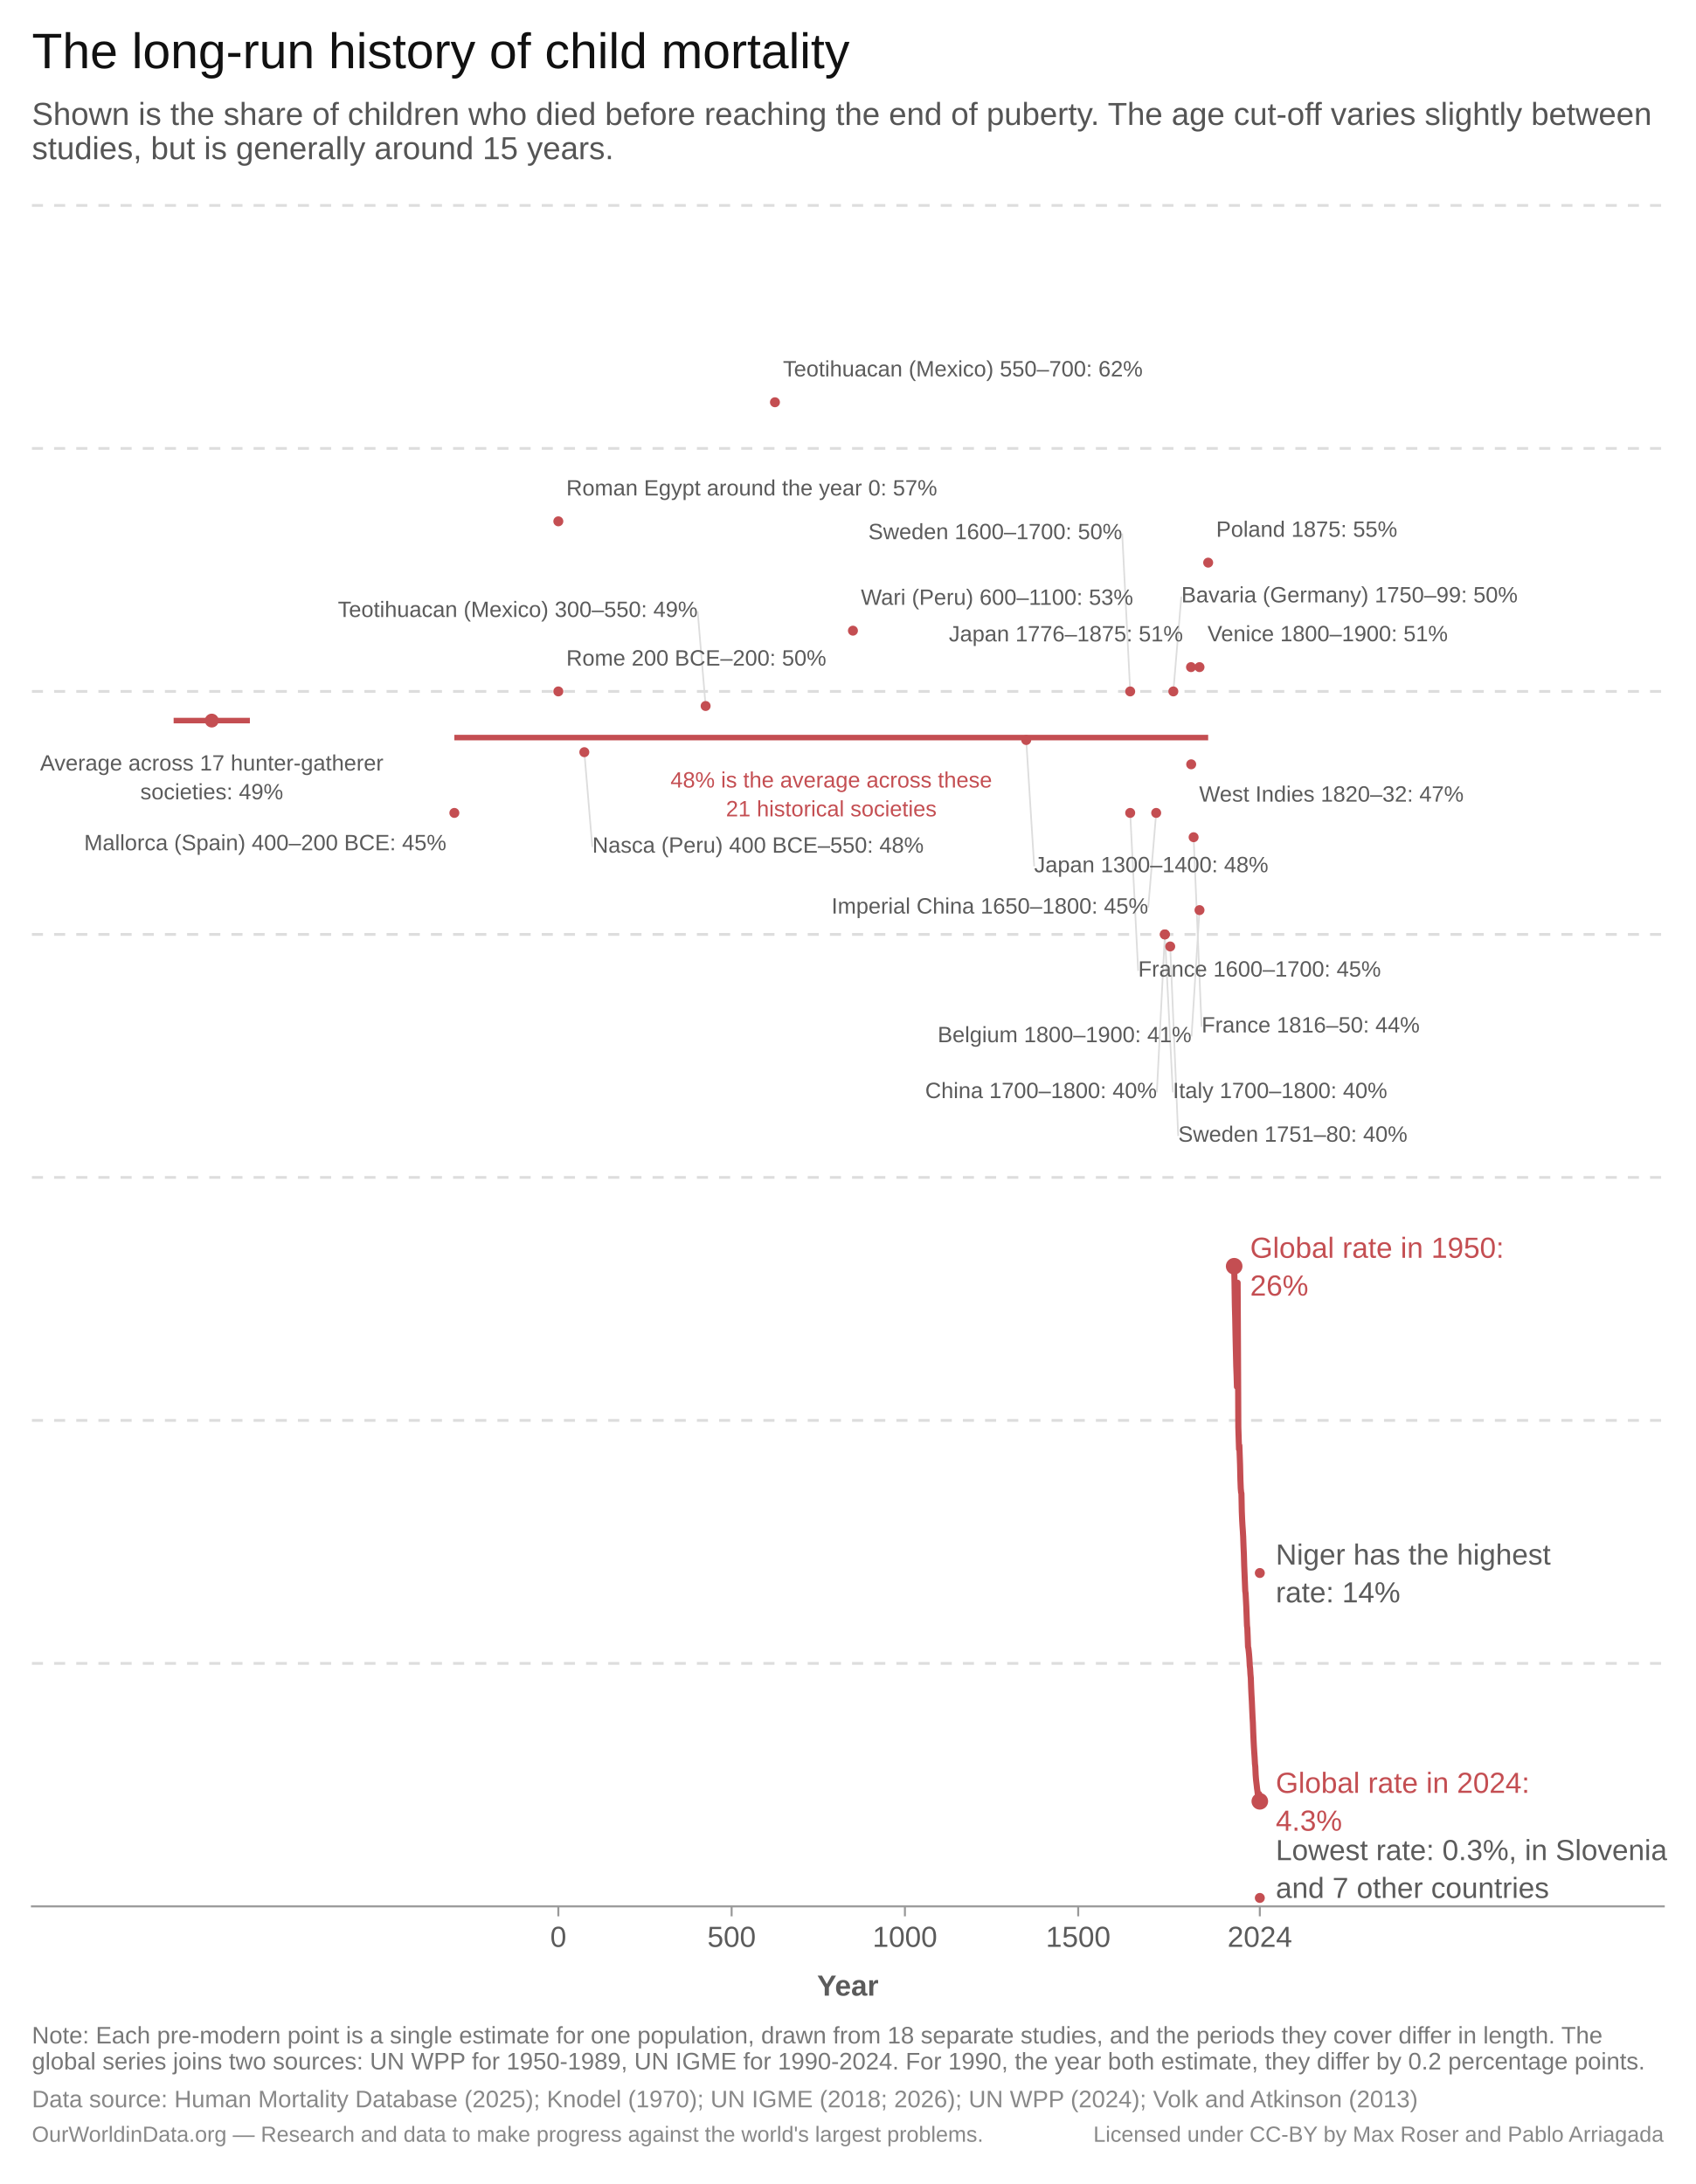
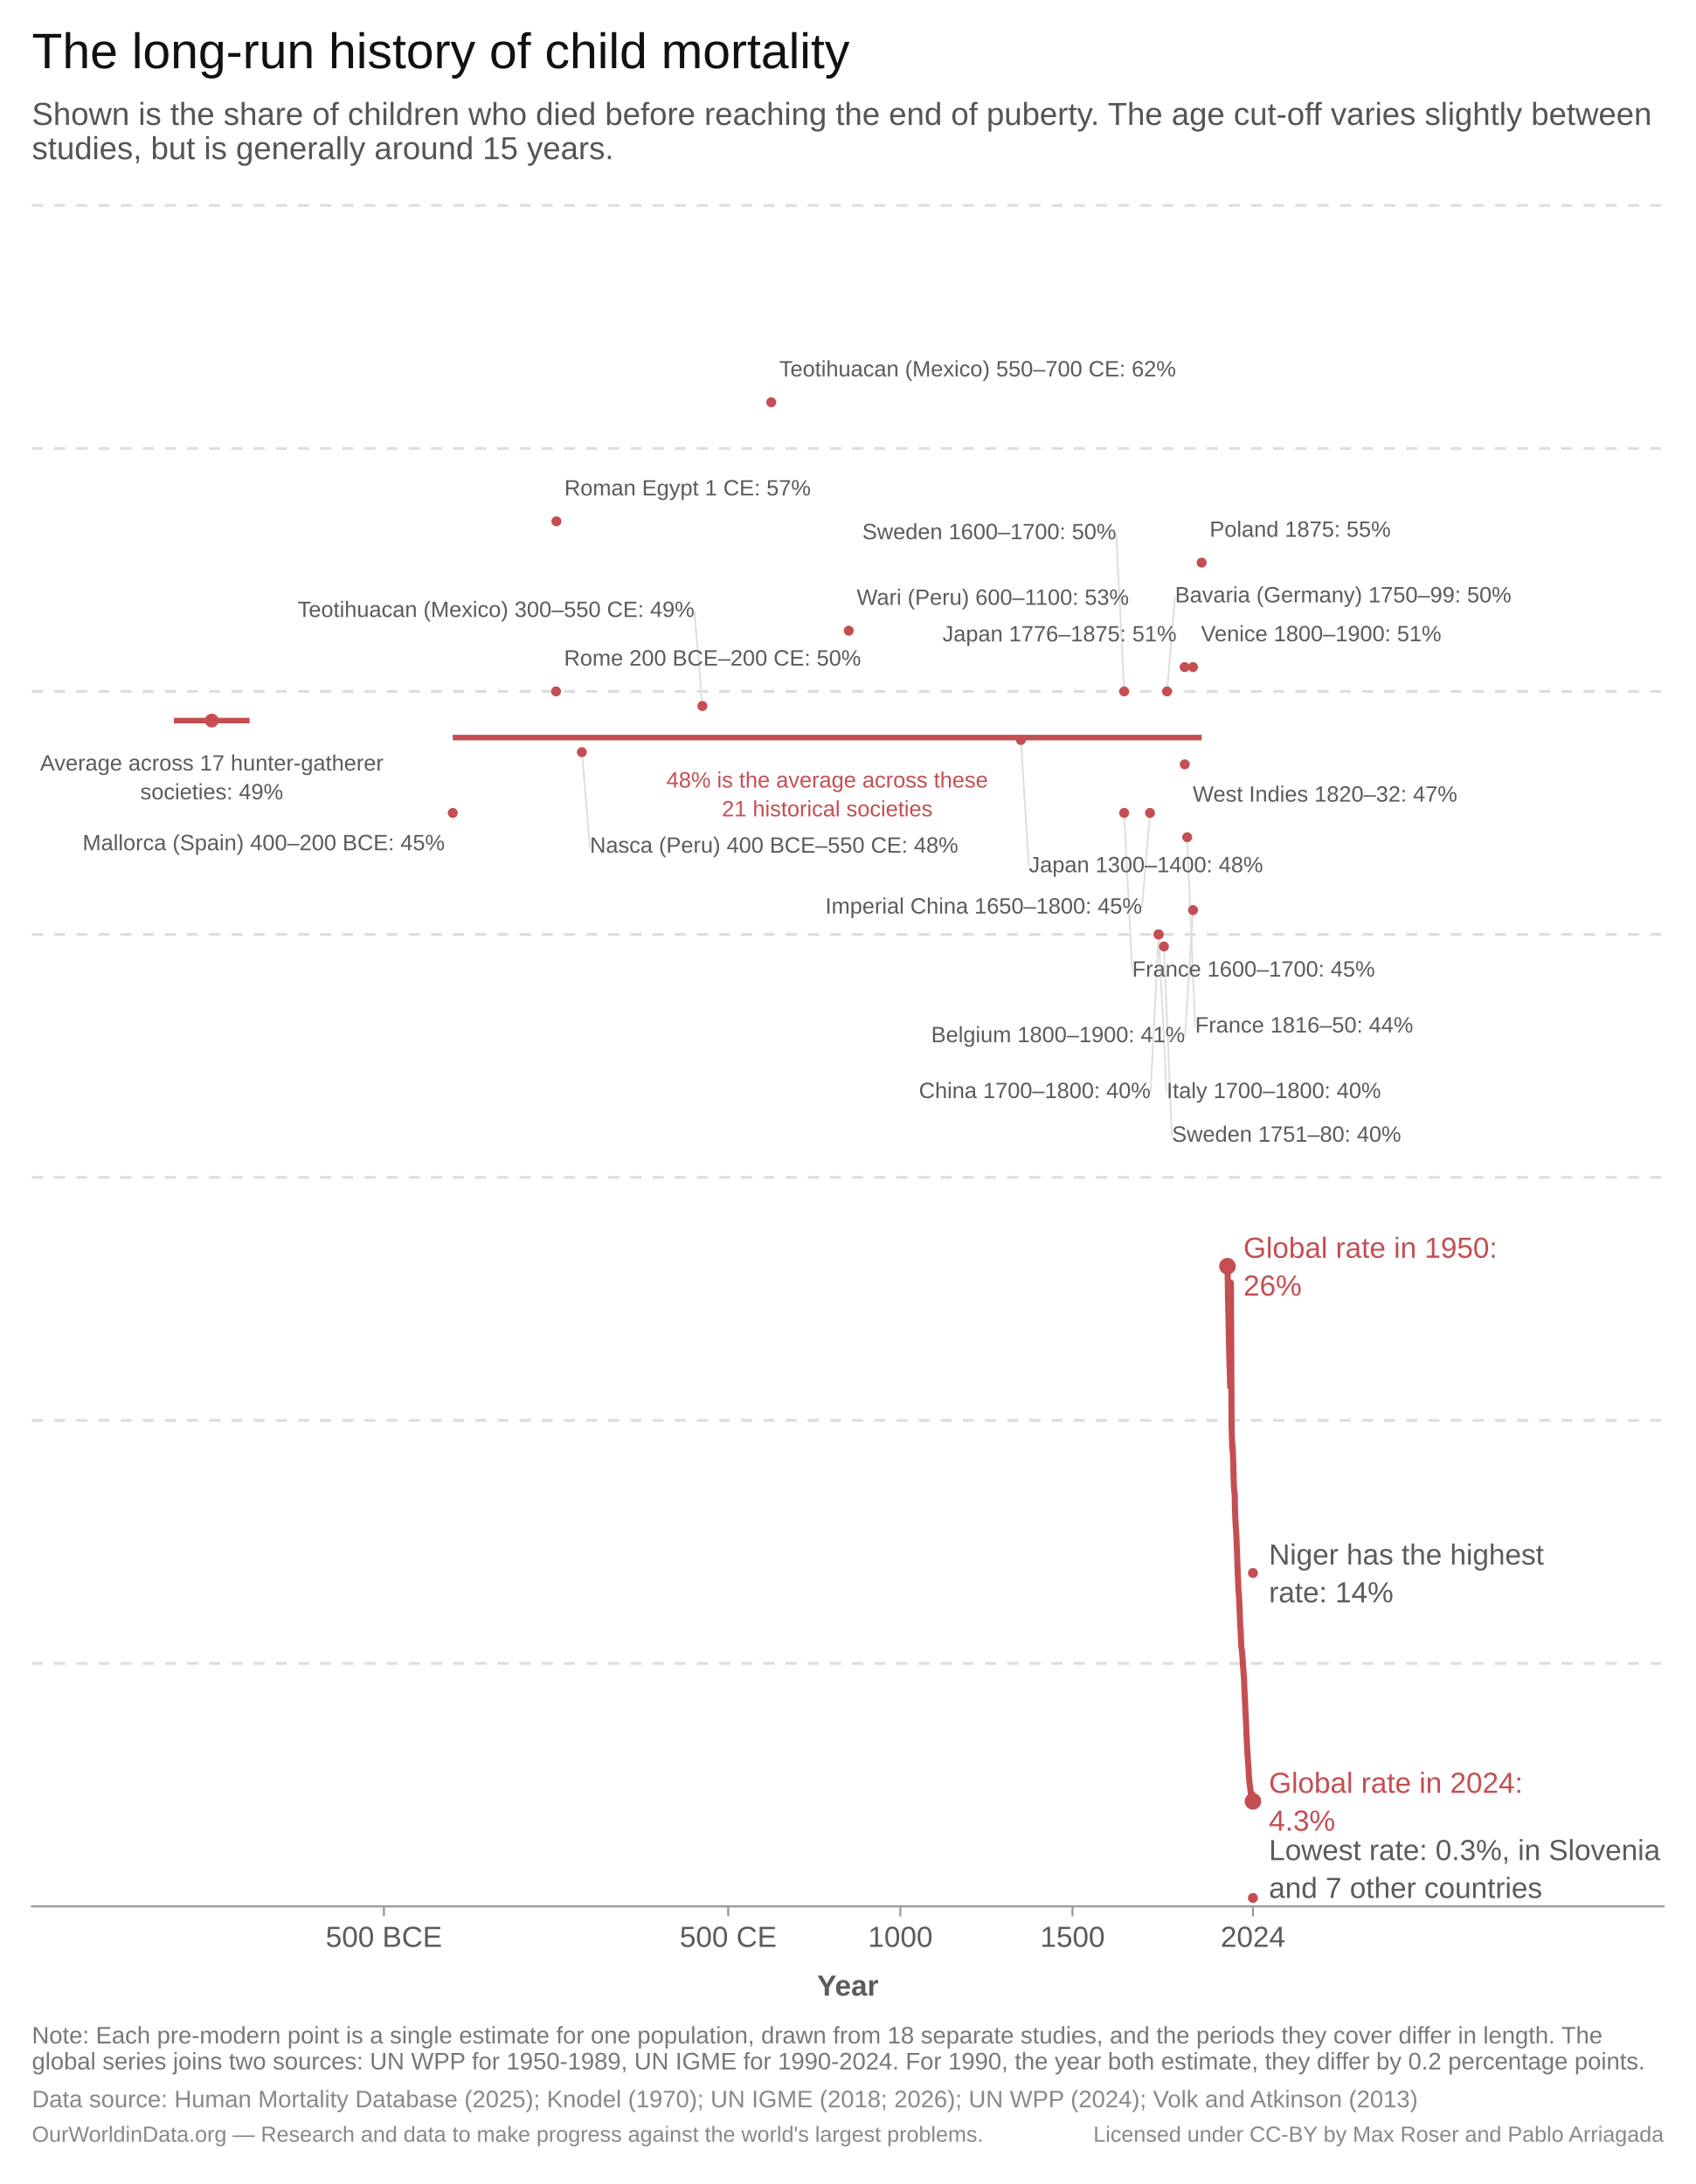
<svg xmlns="http://www.w3.org/2000/svg" xmlns:xlink="http://www.w3.org/1999/xlink" width="612pt" height="788.4pt" viewBox="0 0 612 788.4" version="1.1">
  <defs>
    <style type="text/css">*{stroke-linejoin: round; stroke-linecap: butt}</style>
  </defs>
  <g id="figure_1">
    <g id="patch_1">
      <path d="M 0 788.4  L 612 788.4  L 612 0  L 0 0  L 0 788.4  z " style="fill: none" />
    </g>
    <g id="axes_1">
      <g id="patch_2">
        <path d="M 11.52 688.183  L 600.48 688.183  L 600.48 74.16  L 11.52 74.16  L 11.52 688.183  z " style="fill: none" />
      </g>
      <g id="matplotlib.axis_1">
        <g id="xtick_1">
          <g id="line2d_1">
            <defs>
              <path id="m80adb0d162" d="M 0 0  L 0 3.6  " style="stroke: #999999; stroke-width: 0.72" />
            </defs>
            <g>
-               <use xlink:href="#m80adb0d162" x="201.512" y="688.183" style="fill: #999999; stroke: #999999; stroke-width: 0.72" />
+               <use xlink:href="#m80adb0d162" x="138.559" y="688.183" style="fill: #999999; stroke: #999999; stroke-width: 0.72" />
            </g>
          </g>
          <g id="text_1">
-             <text style="font-size: 10.5px; font-family: 'Arial', 'DejaVu Sans', 'Liberation Sans', 'Bitstream Vera Sans', sans-serif; text-anchor: middle; fill: #5b5b5b" x="201.512" y="702.799" transform="rotate(-0 201.5121 702.7989)">0</text>
+             <text style="font-size: 10.5px; font-family: 'Arial', 'DejaVu Sans', 'Liberation Sans', 'Bitstream Vera Sans', sans-serif; text-anchor: middle; fill: #5b5b5b" x="138.559" y="702.799" transform="rotate(-0 138.5589 702.7989)">500 BCE</text>
          </g>
        </g>
        <g id="xtick_2">
          <g id="line2d_2">
            <g>
-               <use xlink:href="#m80adb0d162" x="264.055" y="688.183" style="fill: #999999; stroke: #999999; stroke-width: 0.72" />
+               <use xlink:href="#m80adb0d162" x="262.825" y="688.183" style="fill: #999999; stroke: #999999; stroke-width: 0.72" />
            </g>
          </g>
          <g id="text_2">
-             <text style="font-size: 10.5px; font-family: 'Arial', 'DejaVu Sans', 'Liberation Sans', 'Bitstream Vera Sans', sans-serif; text-anchor: middle; fill: #5b5b5b" x="264.055" y="702.799" transform="rotate(-0 264.0553 702.7989)">500</text>
+             <text style="font-size: 10.5px; font-family: 'Arial', 'DejaVu Sans', 'Liberation Sans', 'Bitstream Vera Sans', sans-serif; text-anchor: middle; fill: #5b5b5b" x="262.825" y="702.799" transform="rotate(-0 262.8254 702.7989)">500 CE</text>
          </g>
        </g>
        <g id="xtick_3">
          <g id="line2d_3">
            <g>
-               <use xlink:href="#m80adb0d162" x="326.599" y="688.183" style="fill: #999999; stroke: #999999; stroke-width: 0.72" />
+               <use xlink:href="#m80adb0d162" x="324.959" y="688.183" style="fill: #999999; stroke: #999999; stroke-width: 0.72" />
            </g>
          </g>
          <g id="text_3">
-             <text style="font-size: 10.5px; font-family: 'Arial', 'DejaVu Sans', 'Liberation Sans', 'Bitstream Vera Sans', sans-serif; text-anchor: middle; fill: #5b5b5b" x="326.599" y="702.799" transform="rotate(-0 326.5986 702.7989)">1000</text>
+             <text style="font-size: 10.5px; font-family: 'Arial', 'DejaVu Sans', 'Liberation Sans', 'Bitstream Vera Sans', sans-serif; text-anchor: middle; fill: #5b5b5b" x="324.959" y="702.799" transform="rotate(-0 324.9586 702.7989)">1000</text>
          </g>
        </g>
        <g id="xtick_4">
          <g id="line2d_4">
            <g>
-               <use xlink:href="#m80adb0d162" x="389.142" y="688.183" style="fill: #999999; stroke: #999999; stroke-width: 0.72" />
+               <use xlink:href="#m80adb0d162" x="387.092" y="688.183" style="fill: #999999; stroke: #999999; stroke-width: 0.72" />
            </g>
          </g>
          <g id="text_4">
-             <text style="font-size: 10.5px; font-family: 'Arial', 'DejaVu Sans', 'Liberation Sans', 'Bitstream Vera Sans', sans-serif; text-anchor: middle; fill: #5b5b5b" x="389.142" y="702.799" transform="rotate(-0 389.1418 702.7989)">1500</text>
+             <text style="font-size: 10.5px; font-family: 'Arial', 'DejaVu Sans', 'Liberation Sans', 'Bitstream Vera Sans', sans-serif; text-anchor: middle; fill: #5b5b5b" x="387.092" y="702.799" transform="rotate(-0 387.0919 702.7989)">1500</text>
          </g>
        </g>
        <g id="xtick_5">
          <g id="line2d_5">
            <g>
-               <use xlink:href="#m80adb0d162" x="454.687" y="688.183" style="fill: #999999; stroke: #999999; stroke-width: 0.72" />
+               <use xlink:href="#m80adb0d162" x="452.207" y="688.183" style="fill: #999999; stroke: #999999; stroke-width: 0.72" />
            </g>
          </g>
          <g id="text_5">
-             <text style="font-size: 10.5px; font-family: 'Arial', 'DejaVu Sans', 'Liberation Sans', 'Bitstream Vera Sans', sans-serif; text-anchor: middle; fill: #5b5b5b" x="454.687" y="702.799" transform="rotate(-0 454.6871 702.7989)">2024</text>
+             <text style="font-size: 10.5px; font-family: 'Arial', 'DejaVu Sans', 'Liberation Sans', 'Bitstream Vera Sans', sans-serif; text-anchor: middle; fill: #5b5b5b" x="452.207" y="702.799" transform="rotate(-0 452.2075 702.7989)">2024</text>
          </g>
        </g>
        <g id="text_6">
          <text style="font-weight: 700; font-size: 10.5px; font-family: 'Arial', 'DejaVu Sans', 'Liberation Sans', 'Bitstream Vera Sans', sans-serif; text-anchor: middle; fill: #5b5b5b" x="306" y="720.401" transform="rotate(-0 306 720.4015)">Year</text>
        </g>
      </g>
      <g id="matplotlib.axis_2">
        <g id="ytick_1">
          <g id="line2d_6" />
        </g>
        <g id="ytick_2">
          <g id="line2d_7">
            <path d="M 11.52 600.466  L 600.48 600.466  " style="fill: none; stroke-dasharray: 4,4; stroke-dashoffset: 0; stroke: #dddddd" />
          </g>
          <g id="line2d_8" />
        </g>
        <g id="ytick_3">
          <g id="line2d_9">
            <path d="M 11.52 512.748  L 600.48 512.748  " style="fill: none; stroke-dasharray: 4,4; stroke-dashoffset: 0; stroke: #dddddd" />
          </g>
          <g id="line2d_10" />
        </g>
        <g id="ytick_4">
          <g id="line2d_11">
            <path d="M 11.52 425.03  L 600.48 425.03  " style="fill: none; stroke-dasharray: 4,4; stroke-dashoffset: 0; stroke: #dddddd" />
          </g>
          <g id="line2d_12" />
        </g>
        <g id="ytick_5">
          <g id="line2d_13">
            <path d="M 11.52 337.313  L 600.48 337.313  " style="fill: none; stroke-dasharray: 4,4; stroke-dashoffset: 0; stroke: #dddddd" />
          </g>
          <g id="line2d_14" />
        </g>
        <g id="ytick_6">
          <g id="line2d_15">
            <path d="M 11.52 249.595  L 600.48 249.595  " style="fill: none; stroke-dasharray: 4,4; stroke-dashoffset: 0; stroke: #dddddd" />
          </g>
          <g id="line2d_16" />
        </g>
        <g id="ytick_7">
          <g id="line2d_17">
            <path d="M 11.52 161.878  L 600.48 161.878  " style="fill: none; stroke-dasharray: 4,4; stroke-dashoffset: 0; stroke: #dddddd" />
          </g>
          <g id="line2d_18" />
        </g>
        <g id="ytick_8">
          <g id="line2d_19">
            <path d="M 11.52 74.16  L 600.48 74.16  " style="fill: none; stroke-dasharray: 4,4; stroke-dashoffset: 0; stroke: #dddddd" />
          </g>
          <g id="line2d_20" />
        </g>
      </g>
      <g id="patch_3">
        <path d="M 11.52 688.183  L 600.48 688.183  " style="fill: none; stroke: #999999; stroke-width: 0.72; stroke-linejoin: miter; stroke-linecap: square" />
      </g>
      <g id="historical__leader-bavaria-germany-1750-99-50">
-         <path d="M 423.478 249.595  L 426.358 215.385  " style="fill: none; stroke: #dddddd; stroke-width: 0.6" />
+         <path d="M 421.203 249.595  L 424.083 215.385  " style="fill: none; stroke: #dddddd; stroke-width: 0.6" />
      </g>
      <g id="historical__leader-sweden-1600-1700-50">
-         <path d="M 407.905 249.595  L 405.025 192.579  " style="fill: none; stroke: #dddddd; stroke-width: 0.6" />
-       </g>
-       <g id="historical__leader-teotihuacan-mexico-300-550-49">
-         <path d="M 254.674 254.858  L 251.794 220.648  " style="fill: none; stroke: #dddddd; stroke-width: 0.6" />
+         <path d="M 405.732 249.595  L 402.852 192.579  " style="fill: none; stroke: #dddddd; stroke-width: 0.6" />
+       </g>
+       <g id="historical__leader-teotihuacan-mexico-300-550-ce-49">
+         <path d="M 253.505 254.858  L 250.625 220.648  " style="fill: none; stroke: #dddddd; stroke-width: 0.6" />
      </g>
      <g id="historical__leader-japan-1300-1400-48">
-         <path d="M 370.379 267.139  L 373.259 312.752  " style="fill: none; stroke: #dddddd; stroke-width: 0.6" />
-       </g>
-       <g id="historical__leader-nasca-peru-400-bce-550-48">
-         <path d="M 210.894 271.525  L 213.774 305.734  " style="fill: none; stroke: #dddddd; stroke-width: 0.6" />
+         <path d="M 368.452 267.139  L 371.332 312.752  " style="fill: none; stroke: #dddddd; stroke-width: 0.6" />
+       </g>
+       <g id="historical__leader-nasca-peru-400-bce-550-ce-48">
+         <path d="M 210.012 271.525  L 212.892 305.734  " style="fill: none; stroke: #dddddd; stroke-width: 0.6" />
      </g>
      <g id="historical__leader-imperial-china-1650-1800-45">
-         <path d="M 417.286 293.454  L 414.406 327.664  " style="fill: none; stroke: #dddddd; stroke-width: 0.6" />
+         <path d="M 415.052 293.454  L 412.172 327.664  " style="fill: none; stroke: #dddddd; stroke-width: 0.6" />
      </g>
      <g id="historical__leader-france-1600-1700-45">
-         <path d="M 407.905 293.454  L 410.785 350.47  " style="fill: none; stroke: #dddddd; stroke-width: 0.6" />
+         <path d="M 405.732 293.454  L 408.612 350.47  " style="fill: none; stroke: #dddddd; stroke-width: 0.6" />
      </g>
      <g id="historical__leader-france-1816-50-44">
-         <path d="M 430.796 302.226  L 433.676 370.645  " style="fill: none; stroke: #dddddd; stroke-width: 0.6" />
+         <path d="M 428.473 302.226  L 431.353 370.645  " style="fill: none; stroke: #dddddd; stroke-width: 0.6" />
      </g>
      <g id="historical__leader-belgium-1800-1900-41">
-         <path d="M 432.922 328.541  L 430.042 374.154  " style="fill: none; stroke: #dddddd; stroke-width: 0.6" />
+         <path d="M 430.585 328.541  L 427.705 374.154  " style="fill: none; stroke: #dddddd; stroke-width: 0.6" />
      </g>
      <g id="historical__leader-italy-1700-1800-40">
-         <path d="M 420.413 337.313  L 423.293 394.329  " style="fill: none; stroke: #dddddd; stroke-width: 0.6" />
+         <path d="M 418.158 337.313  L 421.038 394.329  " style="fill: none; stroke: #dddddd; stroke-width: 0.6" />
      </g>
      <g id="historical__leader-china-1700-1800-40">
-         <path d="M 420.413 337.313  L 417.533 394.329  " style="fill: none; stroke: #dddddd; stroke-width: 0.6" />
+         <path d="M 418.158 337.313  L 415.278 394.329  " style="fill: none; stroke: #dddddd; stroke-width: 0.6" />
      </g>
      <g id="historical__leader-sweden-1751-80-40">
-         <path d="M 422.352 341.659  L 425.232 410.079  " style="fill: none; stroke: #dddddd; stroke-width: 0.6" />
+         <path d="M 420.085 341.659  L 422.965 410.079  " style="fill: none; stroke: #dddddd; stroke-width: 0.6" />
      </g>
      <g id="historical__mean_rule">
-         <path d="M 163.986 266.26  L 436.049 266.26  " style="fill: none; stroke: #c44e52; stroke-width: 2" />
+         <path d="M 163.412 266.26  L 433.692 266.26  " style="fill: none; stroke: #c44e52; stroke-width: 2" />
      </g>
      <g id="hunter_gatherer__mean_rule">
-         <path d="M 62.666 260.121  L 90.185 260.121  " style="fill: none; stroke: #c44e52; stroke-width: 2" />
+         <path d="M 62.756 260.121  L 90.095 260.121  " style="fill: none; stroke: #c44e52; stroke-width: 2" />
      </g>
      <g id="global__series">
-         <path d="M 445.431 457.096  L 445.556 462.929  L 445.681 471.096  L 445.806 475.776  L 445.931 482.266  L 446.056 487.718  L 446.181 493.115  L 446.306 496.364  L 446.431 500.643  L 446.556 480.586  L 446.682 463.043  L 446.807 487.662  L 446.932 515.132  L 447.057 519.154  L 447.182 523.157  L 447.307 521.816  L 447.432 525.313  L 447.557 528.802  L 447.682 534.123  L 447.807 537.308  L 447.932 538.697  L 448.058 539.14  L 448.183 545.536  L 448.308 548.578  L 448.433 550.801  L 448.558 552.57  L 448.683 554.748  L 448.808 558.246  L 448.933 561.026  L 449.058 565.257  L 449.183 568.265  L 449.308 571.278  L 449.433 574.344  L 449.559 575.199  L 449.684 577.571  L 449.809 580.067  L 449.934 583.38  L 450.059 586.824  L 450.184 587.798  L 450.309 590.94  L 450.434 594.49  L 450.559 594.969  L 450.684 595.979  L 450.809 597.283  L 450.935 598.922  L 451.06 601.285  L 451.185 602.328  L 451.31 604.424  L 451.435 605.77  L 451.56 609.271  L 451.685 611.952  L 451.81 614.143  L 451.935 617.04  L 452.06 619.807  L 452.185 621.925  L 452.31 625.411  L 452.436 628.176  L 452.561 630.666  L 452.686 632.618  L 452.811 634.423  L 452.936 636.721  L 453.061 637.801  L 453.186 640.648  L 453.311 642.294  L 453.436 643.395  L 453.561 644.426  L 453.686 645.577  L 453.812 646.395  L 453.937 647.501  L 454.062 647.955  L 454.187 648.471  L 454.312 648.009  L 454.437 647.576  L 454.562 649.253  L 454.687 650.258  " style="fill: none; stroke: #c44e52; stroke-width: 2.2; stroke-linecap: round" />
+         <path d="M 443.012 457.096  L 443.136 462.929  L 443.26 471.096  L 443.385 475.776  L 443.509 482.266  L 443.633 487.718  L 443.757 493.115  L 443.882 496.364  L 444.006 500.643  L 444.13 480.586  L 444.254 463.043  L 444.379 487.662  L 444.503 515.132  L 444.627 519.154  L 444.752 523.157  L 444.876 521.816  L 445 525.313  L 445.124 528.802  L 445.249 534.123  L 445.373 537.308  L 445.497 538.697  L 445.621 539.14  L 445.746 545.536  L 445.87 548.578  L 445.994 550.801  L 446.118 552.57  L 446.243 554.748  L 446.367 558.246  L 446.491 561.026  L 446.616 565.257  L 446.74 568.265  L 446.864 571.278  L 446.988 574.344  L 447.113 575.199  L 447.237 577.571  L 447.361 580.067  L 447.485 583.38  L 447.61 586.824  L 447.734 587.798  L 447.858 590.94  L 447.982 594.49  L 448.107 594.969  L 448.231 595.979  L 448.355 597.283  L 448.48 598.922  L 448.604 601.285  L 448.728 602.328  L 448.852 604.424  L 448.977 605.77  L 449.101 609.271  L 449.225 611.952  L 449.349 614.143  L 449.474 617.04  L 449.598 619.807  L 449.722 621.925  L 449.846 625.411  L 449.971 628.176  L 450.095 630.666  L 450.219 632.618  L 450.344 634.423  L 450.468 636.721  L 450.592 637.801  L 450.716 640.648  L 450.841 642.294  L 450.965 643.395  L 451.089 644.426  L 451.213 645.577  L 451.338 646.395  L 451.462 647.501  L 451.586 647.955  L 451.71 648.471  L 451.835 648.009  L 451.959 647.576  L 452.083 649.253  L 452.207 650.258  " style="fill: none; stroke: #c44e52; stroke-width: 2.2; stroke-linecap: round" />
      </g>
      <g id="hunter_gatherer__mean_marker">
        <path d="M 76.426 260.121  " style="fill: none; stroke: #c44e52; stroke-width: 1.5; stroke-linecap: round" />
        <defs>
          <path id="m620425c7dd" d="M 0 2  C 0.53 2 1.039 1.789 1.414 1.414  C 1.789 1.039 2 0.53 2 0  C 2 -0.53 1.789 -1.039 1.414 -1.414  C 1.039 -1.789 0.53 -2 0 -2  C -0.53 -2 -1.039 -1.789 -1.414 -1.414  C -1.789 -1.039 -2 -0.53 -2 0  C -2 0.53 -1.789 1.039 -1.414 1.414  C -1.039 1.789 -0.53 2 0 2  z " style="stroke: #c44e52" />
        </defs>
        <g>
          <use xlink:href="#m620425c7dd" x="76.426" y="260.121" style="fill: #c44e52; stroke: #c44e52" />
        </g>
      </g>
      <g id="global__marker-start">
-         <path d="M 445.431 457.096  " style="fill: none; stroke: #c44e52; stroke-width: 1.5; stroke-linecap: round" />
+         <path d="M 443.012 457.096  " style="fill: none; stroke: #c44e52; stroke-width: 1.5; stroke-linecap: round" />
        <defs>
          <path id="mf998daae6d" d="M 0 2.5  C 0.663 2.5 1.299 2.237 1.768 1.768  C 2.237 1.299 2.5 0.663 2.5 0  C 2.5 -0.663 2.237 -1.299 1.768 -1.768  C 1.299 -2.237 0.663 -2.5 0 -2.5  C -0.663 -2.5 -1.299 -2.237 -1.768 -1.768  C -2.237 -1.299 -2.5 -0.663 -2.5 0  C -2.5 0.663 -2.237 1.299 -1.768 1.768  C -1.299 2.237 -0.663 2.5 0 2.5  z " style="stroke: #c44e52" />
        </defs>
        <g>
-           <use xlink:href="#mf998daae6d" x="445.431" y="457.096" style="fill: #c44e52; stroke: #c44e52" />
+           <use xlink:href="#mf998daae6d" x="443.012" y="457.096" style="fill: #c44e52; stroke: #c44e52" />
        </g>
      </g>
      <g id="global__marker-end">
-         <path d="M 454.687 650.258  " style="fill: none; stroke: #c44e52; stroke-width: 1.5; stroke-linecap: round" />
-         <g>
-           <use xlink:href="#mf998daae6d" x="454.687" y="650.258" style="fill: #c44e52; stroke: #c44e52" />
+         <path d="M 452.207 650.258  " style="fill: none; stroke: #c44e52; stroke-width: 1.5; stroke-linecap: round" />
+         <g>
+           <use xlink:href="#mf998daae6d" x="452.207" y="650.258" style="fill: #c44e52; stroke: #c44e52" />
        </g>
      </g>
      <g id="country__highest-marker">
-         <path d="M 454.687 567.839  " style="fill: none; stroke: #c44e52; stroke-width: 1.5; stroke-linecap: round" />
+         <path d="M 452.207 567.839  " style="fill: none; stroke: #c44e52; stroke-width: 1.5; stroke-linecap: round" />
        <defs>
          <path id="mde12fa07f4" d="M 0 1.3  C 0.345 1.3 0.675 1.163 0.919 0.919  C 1.163 0.675 1.3 0.345 1.3 0  C 1.3 -0.345 1.163 -0.675 0.919 -0.919  C 0.675 -1.163 0.345 -1.3 0 -1.3  C -0.345 -1.3 -0.675 -1.163 -0.919 -0.919  C -1.163 -0.675 -1.3 -0.345 -1.3 0  C -1.3 0.345 -1.163 0.675 -0.919 0.919  C -0.675 1.163 -0.345 1.3 0 1.3  z " style="stroke: #c44e52" />
        </defs>
        <g>
-           <use xlink:href="#mde12fa07f4" x="454.687" y="567.839" style="fill: #c44e52; stroke: #c44e52" />
+           <use xlink:href="#mde12fa07f4" x="452.207" y="567.839" style="fill: #c44e52; stroke: #c44e52" />
        </g>
      </g>
      <g id="country__lowest-marker">
-         <path d="M 454.687 685.132  " style="fill: none; stroke: #c44e52; stroke-width: 1.5; stroke-linecap: round" />
-         <g>
-           <use xlink:href="#mde12fa07f4" x="454.687" y="685.132" style="fill: #c44e52; stroke: #c44e52" />
+         <path d="M 452.207 685.132  " style="fill: none; stroke: #c44e52; stroke-width: 1.5; stroke-linecap: round" />
+         <g>
+           <use xlink:href="#mde12fa07f4" x="452.207" y="685.132" style="fill: #c44e52; stroke: #c44e52" />
        </g>
      </g>
      <g id="historical__points">
        <g>
-           <use xlink:href="#mde12fa07f4" x="423.478" y="249.595" style="fill: #c44e52; stroke: #c44e52" />
-           <use xlink:href="#mde12fa07f4" x="432.922" y="328.541" style="fill: #c44e52; stroke: #c44e52" />
-           <use xlink:href="#mde12fa07f4" x="420.413" y="337.313" style="fill: #c44e52; stroke: #c44e52" />
-           <use xlink:href="#mde12fa07f4" x="407.905" y="293.454" style="fill: #c44e52; stroke: #c44e52" />
-           <use xlink:href="#mde12fa07f4" x="430.796" y="302.226" style="fill: #c44e52; stroke: #c44e52" />
-           <use xlink:href="#mde12fa07f4" x="417.286" y="293.454" style="fill: #c44e52; stroke: #c44e52" />
-           <use xlink:href="#mde12fa07f4" x="420.413" y="337.313" style="fill: #c44e52; stroke: #c44e52" />
-           <use xlink:href="#mde12fa07f4" x="370.379" y="267.139" style="fill: #c44e52; stroke: #c44e52" />
-           <use xlink:href="#mde12fa07f4" x="429.857" y="240.823" style="fill: #c44e52; stroke: #c44e52" />
-           <use xlink:href="#mde12fa07f4" x="163.986" y="293.454" style="fill: #c44e52; stroke: #c44e52" />
-           <use xlink:href="#mde12fa07f4" x="210.894" y="271.525" style="fill: #c44e52; stroke: #c44e52" />
-           <use xlink:href="#mde12fa07f4" x="436.049" y="203.105" style="fill: #c44e52; stroke: #c44e52" />
-           <use xlink:href="#mde12fa07f4" x="201.512" y="188.193" style="fill: #c44e52; stroke: #c44e52" />
-           <use xlink:href="#mde12fa07f4" x="201.512" y="249.595" style="fill: #c44e52; stroke: #c44e52" />
-           <use xlink:href="#mde12fa07f4" x="407.905" y="249.595" style="fill: #c44e52; stroke: #c44e52" />
-           <use xlink:href="#mde12fa07f4" x="422.352" y="341.659" style="fill: #c44e52; stroke: #c44e52" />
-           <use xlink:href="#mde12fa07f4" x="254.674" y="254.858" style="fill: #c44e52; stroke: #c44e52" />
-           <use xlink:href="#mde12fa07f4" x="279.691" y="145.211" style="fill: #c44e52; stroke: #c44e52" />
-           <use xlink:href="#mde12fa07f4" x="432.922" y="240.823" style="fill: #c44e52; stroke: #c44e52" />
-           <use xlink:href="#mde12fa07f4" x="307.836" y="227.666" style="fill: #c44e52; stroke: #c44e52" />
-           <use xlink:href="#mde12fa07f4" x="429.92" y="275.91" style="fill: #c44e52; stroke: #c44e52" />
+           <use xlink:href="#mde12fa07f4" x="421.203" y="249.595" style="fill: #c44e52; stroke: #c44e52" />
+           <use xlink:href="#mde12fa07f4" x="430.585" y="328.541" style="fill: #c44e52; stroke: #c44e52" />
+           <use xlink:href="#mde12fa07f4" x="418.158" y="337.313" style="fill: #c44e52; stroke: #c44e52" />
+           <use xlink:href="#mde12fa07f4" x="405.732" y="293.454" style="fill: #c44e52; stroke: #c44e52" />
+           <use xlink:href="#mde12fa07f4" x="428.473" y="302.226" style="fill: #c44e52; stroke: #c44e52" />
+           <use xlink:href="#mde12fa07f4" x="415.052" y="293.454" style="fill: #c44e52; stroke: #c44e52" />
+           <use xlink:href="#mde12fa07f4" x="418.158" y="337.313" style="fill: #c44e52; stroke: #c44e52" />
+           <use xlink:href="#mde12fa07f4" x="368.452" y="267.139" style="fill: #c44e52; stroke: #c44e52" />
+           <use xlink:href="#mde12fa07f4" x="427.541" y="240.823" style="fill: #c44e52; stroke: #c44e52" />
+           <use xlink:href="#mde12fa07f4" x="163.412" y="293.454" style="fill: #c44e52; stroke: #c44e52" />
+           <use xlink:href="#mde12fa07f4" x="210.012" y="271.525" style="fill: #c44e52; stroke: #c44e52" />
+           <use xlink:href="#mde12fa07f4" x="433.692" y="203.105" style="fill: #c44e52; stroke: #c44e52" />
+           <use xlink:href="#mde12fa07f4" x="200.816" y="188.193" style="fill: #c44e52; stroke: #c44e52" />
+           <use xlink:href="#mde12fa07f4" x="200.692" y="249.595" style="fill: #c44e52; stroke: #c44e52" />
+           <use xlink:href="#mde12fa07f4" x="405.732" y="249.595" style="fill: #c44e52; stroke: #c44e52" />
+           <use xlink:href="#mde12fa07f4" x="420.085" y="341.659" style="fill: #c44e52; stroke: #c44e52" />
+           <use xlink:href="#mde12fa07f4" x="253.505" y="254.858" style="fill: #c44e52; stroke: #c44e52" />
+           <use xlink:href="#mde12fa07f4" x="278.359" y="145.211" style="fill: #c44e52; stroke: #c44e52" />
+           <use xlink:href="#mde12fa07f4" x="430.585" y="240.823" style="fill: #c44e52; stroke: #c44e52" />
+           <use xlink:href="#mde12fa07f4" x="306.319" y="227.666" style="fill: #c44e52; stroke: #c44e52" />
+           <use xlink:href="#mde12fa07f4" x="427.603" y="275.91" style="fill: #c44e52; stroke: #c44e52" />
        </g>
      </g>
      <g id="global__label-start-1">
-         <text style="font-size: 10.5px; font-family: 'Arial', 'DejaVu Sans', 'Liberation Sans', 'Bitstream Vera Sans', sans-serif; text-anchor: start; fill: #c44e52" x="451.191" y="454.044" transform="rotate(-0 451.1907 454.0441)">Global rate in 1950:</text>
+         <text style="font-size: 10.5px; font-family: 'Arial', 'DejaVu Sans', 'Liberation Sans', 'Bitstream Vera Sans', sans-serif; text-anchor: start; fill: #c44e52" x="448.772" y="454.044" transform="rotate(-0 448.7718 454.0441)">Global rate in 1950:</text>
      </g>
      <g id="global__label-start-2">
-         <text style="font-size: 10.5px; font-family: 'Arial', 'DejaVu Sans', 'Liberation Sans', 'Bitstream Vera Sans', sans-serif; text-anchor: start; fill: #c44e52" x="451.191" y="467.694" transform="rotate(-0 451.1907 467.6941)">26%</text>
+         <text style="font-size: 10.5px; font-family: 'Arial', 'DejaVu Sans', 'Liberation Sans', 'Bitstream Vera Sans', sans-serif; text-anchor: start; fill: #c44e52" x="448.772" y="467.694" transform="rotate(-0 448.7718 467.6941)">26%</text>
      </g>
      <g id="global__label-end-1">
-         <text style="font-size: 10.5px; font-family: 'Arial', 'DejaVu Sans', 'Liberation Sans', 'Bitstream Vera Sans', sans-serif; text-anchor: start; fill: #c44e52" x="460.447" y="647.206" transform="rotate(-0 460.4471 647.2061)">Global rate in 2024:</text>
+         <text style="font-size: 10.5px; font-family: 'Arial', 'DejaVu Sans', 'Liberation Sans', 'Bitstream Vera Sans', sans-serif; text-anchor: start; fill: #c44e52" x="457.967" y="647.206" transform="rotate(-0 457.9675 647.2061)">Global rate in 2024:</text>
      </g>
      <g id="global__label-end-2">
-         <text style="font-size: 10.5px; font-family: 'Arial', 'DejaVu Sans', 'Liberation Sans', 'Bitstream Vera Sans', sans-serif; text-anchor: start; fill: #c44e52" x="460.447" y="660.856" transform="rotate(-0 460.4471 660.8561)">4.3%</text>
+         <text style="font-size: 10.5px; font-family: 'Arial', 'DejaVu Sans', 'Liberation Sans', 'Bitstream Vera Sans', sans-serif; text-anchor: start; fill: #c44e52" x="457.967" y="660.856" transform="rotate(-0 457.9675 660.8561)">4.3%</text>
      </g>
      <g id="country__highest-label-1">
-         <text style="font-size: 10.5px; font-family: 'Arial', 'DejaVu Sans', 'Liberation Sans', 'Bitstream Vera Sans', sans-serif; text-anchor: start; fill: #5b5b5b" x="460.447" y="564.788" transform="rotate(-0 460.4471 564.7875)">Niger has the highest</text>
+         <text style="font-size: 10.5px; font-family: 'Arial', 'DejaVu Sans', 'Liberation Sans', 'Bitstream Vera Sans', sans-serif; text-anchor: start; fill: #5b5b5b" x="457.967" y="564.788" transform="rotate(-0 457.9675 564.7875)">Niger has the highest</text>
      </g>
      <g id="country__highest-label-2">
-         <text style="font-size: 10.5px; font-family: 'Arial', 'DejaVu Sans', 'Liberation Sans', 'Bitstream Vera Sans', sans-serif; text-anchor: start; fill: #5b5b5b" x="460.447" y="578.438" transform="rotate(-0 460.4471 578.4375)">rate: 14%</text>
+         <text style="font-size: 10.5px; font-family: 'Arial', 'DejaVu Sans', 'Liberation Sans', 'Bitstream Vera Sans', sans-serif; text-anchor: start; fill: #5b5b5b" x="457.967" y="578.438" transform="rotate(-0 457.9675 578.4375)">rate: 14%</text>
      </g>
      <g id="country__lowest-label-1">
-         <text style="font-size: 10.5px; font-family: 'Arial', 'DejaVu Sans', 'Liberation Sans', 'Bitstream Vera Sans', sans-serif; text-anchor: start; fill: #5b5b5b" x="460.447" y="671.482" transform="rotate(-0 460.4471 671.4817)">Lowest rate: 0.3%, in Slovenia</text>
+         <text style="font-size: 10.5px; font-family: 'Arial', 'DejaVu Sans', 'Liberation Sans', 'Bitstream Vera Sans', sans-serif; text-anchor: start; fill: #5b5b5b" x="457.967" y="671.482" transform="rotate(-0 457.9675 671.4817)">Lowest rate: 0.3%, in Slovenia</text>
      </g>
      <g id="country__lowest-label-2">
-         <text style="font-size: 10.5px; font-family: 'Arial', 'DejaVu Sans', 'Liberation Sans', 'Bitstream Vera Sans', sans-serif; text-anchor: start; fill: #5b5b5b" x="460.447" y="685.132" transform="rotate(-0 460.4471 685.1317)">and 7 other countries</text>
-       </g>
-       <g id="historical__label-teotihuacan-mexico-550-700-62">
-         <text style="font-size: 8px; font-family: 'Arial', 'DejaVu Sans', 'Liberation Sans', 'Bitstream Vera Sans', sans-serif; text-anchor: start; fill: #5b5b5b" x="282.571" y="135.878" transform="rotate(-0 282.5711 135.878)">Teotihuacan (Mexico) 550–700: 62%</text>
-       </g>
-       <g id="historical__label-roman-egypt-around-the-year-0-57">
-         <text style="font-size: 8px; font-family: 'Arial', 'DejaVu Sans', 'Liberation Sans', 'Bitstream Vera Sans', sans-serif; text-anchor: start; fill: #5b5b5b" x="204.392" y="178.86" transform="rotate(-0 204.3921 178.8596)">Roman Egypt around the year 0: 57%</text>
+         <text style="font-size: 10.5px; font-family: 'Arial', 'DejaVu Sans', 'Liberation Sans', 'Bitstream Vera Sans', sans-serif; text-anchor: start; fill: #5b5b5b" x="457.967" y="685.132" transform="rotate(-0 457.9675 685.1317)">and 7 other countries</text>
+       </g>
+       <g id="historical__label-teotihuacan-mexico-550-700-ce-62">
+         <text style="font-size: 8px; font-family: 'Arial', 'DejaVu Sans', 'Liberation Sans', 'Bitstream Vera Sans', sans-serif; text-anchor: start; fill: #5b5b5b" x="281.239" y="135.878" transform="rotate(-0 281.2387 135.878)">Teotihuacan (Mexico) 550–700 CE: 62%</text>
+       </g>
+       <g id="historical__label-roman-egypt-1-ce-57">
+         <text style="font-size: 8px; font-family: 'Arial', 'DejaVu Sans', 'Liberation Sans', 'Bitstream Vera Sans', sans-serif; text-anchor: start; fill: #5b5b5b" x="203.696" y="178.86" transform="rotate(-0 203.6964 178.8596)">Roman Egypt 1 CE: 57%</text>
      </g>
      <g id="historical__label-poland-1875-55">
-         <text style="font-size: 8px; font-family: 'Arial', 'DejaVu Sans', 'Liberation Sans', 'Bitstream Vera Sans', sans-serif; text-anchor: start; fill: #5b5b5b" x="438.929" y="193.77" transform="rotate(-0 438.9292 193.7697)">Poland 1875: 55%</text>
+         <text style="font-size: 8px; font-family: 'Arial', 'DejaVu Sans', 'Liberation Sans', 'Bitstream Vera Sans', sans-serif; text-anchor: start; fill: #5b5b5b" x="436.572" y="193.77" transform="rotate(-0 436.5718 193.7697)">Poland 1875: 55%</text>
      </g>
      <g id="historical__label-wari-peru-600-1100-53">
-         <text style="font-size: 8px; font-family: 'Arial', 'DejaVu Sans', 'Liberation Sans', 'Bitstream Vera Sans', sans-serif; text-anchor: start; fill: #5b5b5b" x="310.716" y="218.333" transform="rotate(-0 310.7156 218.3325)">Wari (Peru) 600–1100: 53%</text>
+         <text style="font-size: 8px; font-family: 'Arial', 'DejaVu Sans', 'Liberation Sans', 'Bitstream Vera Sans', sans-serif; text-anchor: start; fill: #5b5b5b" x="309.199" y="218.333" transform="rotate(-0 309.1986 218.3325)">Wari (Peru) 600–1100: 53%</text>
      </g>
      <g id="historical__label-venice-1800-1900-51">
-         <text style="font-size: 8px; font-family: 'Arial', 'DejaVu Sans', 'Liberation Sans', 'Bitstream Vera Sans', sans-serif; text-anchor: start; fill: #5b5b5b" x="435.802" y="231.488" transform="rotate(-0 435.8021 231.4883)">Venice 1800–1900: 51%</text>
+         <text style="font-size: 8px; font-family: 'Arial', 'DejaVu Sans', 'Liberation Sans', 'Bitstream Vera Sans', sans-serif; text-anchor: start; fill: #5b5b5b" x="433.465" y="231.488" transform="rotate(-0 433.4651 231.4883)">Venice 1800–1900: 51%</text>
      </g>
      <g id="historical__label-japan-1776-1875-51">
-         <text style="font-size: 8px; font-family: 'Arial', 'DejaVu Sans', 'Liberation Sans', 'Bitstream Vera Sans', sans-serif; text-anchor: end; fill: #5b5b5b" x="426.977" y="231.537" transform="rotate(-0 426.9775 231.537)">Japan 1776–1875: 51%</text>
+         <text style="font-size: 8px; font-family: 'Arial', 'DejaVu Sans', 'Liberation Sans', 'Bitstream Vera Sans', sans-serif; text-anchor: end; fill: #5b5b5b" x="424.661" y="231.537" transform="rotate(-0 424.6606 231.537)">Japan 1776–1875: 51%</text>
      </g>
      <g id="historical__label-bavaria-germany-1750-99-50">
-         <text style="font-size: 8px; font-family: 'Arial', 'DejaVu Sans', 'Liberation Sans', 'Bitstream Vera Sans', sans-serif; text-anchor: start; fill: #5b5b5b" x="426.358" y="217.455" transform="rotate(-0 426.358 217.4553)">Bavaria (Germany) 1750–99: 50%</text>
+         <text style="font-size: 8px; font-family: 'Arial', 'DejaVu Sans', 'Liberation Sans', 'Bitstream Vera Sans', sans-serif; text-anchor: start; fill: #5b5b5b" x="424.083" y="217.455" transform="rotate(-0 424.083 217.4553)">Bavaria (Germany) 1750–99: 50%</text>
      </g>
      <g id="historical__label-sweden-1600-1700-50">
-         <text style="font-size: 8px; font-family: 'Arial', 'DejaVu Sans', 'Liberation Sans', 'Bitstream Vera Sans', sans-serif; text-anchor: end; fill: #5b5b5b" x="405.025" y="194.647" transform="rotate(-0 405.0248 194.6469)">Sweden 1600–1700: 50%</text>
-       </g>
-       <g id="historical__label-rome-200-bce-200-50">
-         <text style="font-size: 8px; font-family: 'Arial', 'DejaVu Sans', 'Liberation Sans', 'Bitstream Vera Sans', sans-serif; text-anchor: start; fill: #5b5b5b" x="204.392" y="240.26" transform="rotate(-0 204.3921 240.26)">Rome 200 BCE–200: 50%</text>
-       </g>
-       <g id="historical__label-teotihuacan-mexico-300-550-49">
-         <text style="font-size: 8px; font-family: 'Arial', 'DejaVu Sans', 'Liberation Sans', 'Bitstream Vera Sans', sans-serif; text-anchor: end; fill: #5b5b5b" x="251.794" y="222.718" transform="rotate(-0 251.7938 222.7184)">Teotihuacan (Mexico) 300–550: 49%</text>
+         <text style="font-size: 8px; font-family: 'Arial', 'DejaVu Sans', 'Liberation Sans', 'Bitstream Vera Sans', sans-serif; text-anchor: end; fill: #5b5b5b" x="402.852" y="194.647" transform="rotate(-0 402.8518 194.6469)">Sweden 1600–1700: 50%</text>
+       </g>
+       <g id="historical__label-rome-200-bce-200-ce-50">
+         <text style="font-size: 8px; font-family: 'Arial', 'DejaVu Sans', 'Liberation Sans', 'Bitstream Vera Sans', sans-serif; text-anchor: start; fill: #5b5b5b" x="203.572" y="240.26" transform="rotate(-0 203.5721 240.26)">Rome 200 BCE–200 CE: 50%</text>
+       </g>
+       <g id="historical__label-teotihuacan-mexico-300-550-ce-49">
+         <text style="font-size: 8px; font-family: 'Arial', 'DejaVu Sans', 'Liberation Sans', 'Bitstream Vera Sans', sans-serif; text-anchor: end; fill: #5b5b5b" x="250.625" y="222.718" transform="rotate(-0 250.6254 222.7184)">Teotihuacan (Mexico) 300–550 CE: 49%</text>
      </g>
      <g id="historical__label-japan-1300-1400-48">
-         <text style="font-size: 8px; font-family: 'Arial', 'DejaVu Sans', 'Liberation Sans', 'Bitstream Vera Sans', sans-serif; text-anchor: start; fill: #5b5b5b" x="373.259" y="314.869" transform="rotate(-0 373.2588 314.8687)">Japan 1300–1400: 48%</text>
-       </g>
-       <g id="historical__label-nasca-peru-400-bce-550-48">
-         <text style="font-size: 8px; font-family: 'Arial', 'DejaVu Sans', 'Liberation Sans', 'Bitstream Vera Sans', sans-serif; text-anchor: start; fill: #5b5b5b" x="213.774" y="307.804" transform="rotate(-0 213.7736 307.8045)">Nasca (Peru) 400 BCE–550: 48%</text>
+         <text style="font-size: 8px; font-family: 'Arial', 'DejaVu Sans', 'Liberation Sans', 'Bitstream Vera Sans', sans-serif; text-anchor: start; fill: #5b5b5b" x="371.332" y="314.869" transform="rotate(-0 371.3319 314.8687)">Japan 1300–1400: 48%</text>
+       </g>
+       <g id="historical__label-nasca-peru-400-bce-550-ce-48">
+         <text style="font-size: 8px; font-family: 'Arial', 'DejaVu Sans', 'Liberation Sans', 'Bitstream Vera Sans', sans-serif; text-anchor: start; fill: #5b5b5b" x="212.892" y="307.804" transform="rotate(-0 212.8921 307.8045)">Nasca (Peru) 400 BCE–550 CE: 48%</text>
      </g>
      <g id="historical__label-west-indies-1820-32-47">
-         <text style="font-size: 8px; font-family: 'Arial', 'DejaVu Sans', 'Liberation Sans', 'Bitstream Vera Sans', sans-serif; text-anchor: start; fill: #5b5b5b" x="432.8" y="289.382" transform="rotate(-0 432.8 289.3819)">West Indies 1820–32: 47%</text>
+         <text style="font-size: 8px; font-family: 'Arial', 'DejaVu Sans', 'Liberation Sans', 'Bitstream Vera Sans', sans-serif; text-anchor: start; fill: #5b5b5b" x="430.483" y="289.382" transform="rotate(-0 430.4827 289.3819)">West Indies 1820–32: 47%</text>
      </g>
      <g id="historical__label-mallorca-spain-400-200-bce-45">
-         <text style="font-size: 8px; font-family: 'Arial', 'DejaVu Sans', 'Liberation Sans', 'Bitstream Vera Sans', sans-serif; text-anchor: end; fill: #5b5b5b" x="161.106" y="306.927" transform="rotate(-0 161.1062 306.9273)">Mallorca (Spain) 400–200 BCE: 45%</text>
+         <text style="font-size: 8px; font-family: 'Arial', 'DejaVu Sans', 'Liberation Sans', 'Bitstream Vera Sans', sans-serif; text-anchor: end; fill: #5b5b5b" x="160.532" y="306.927" transform="rotate(-0 160.5322 306.9273)">Mallorca (Spain) 400–200 BCE: 45%</text>
      </g>
      <g id="historical__label-imperial-china-1650-1800-45">
-         <text style="font-size: 8px; font-family: 'Arial', 'DejaVu Sans', 'Liberation Sans', 'Bitstream Vera Sans', sans-serif; text-anchor: end; fill: #5b5b5b" x="414.406" y="329.781" transform="rotate(-0 414.4063 329.7807)">Imperial China 1650–1800: 45%</text>
+         <text style="font-size: 8px; font-family: 'Arial', 'DejaVu Sans', 'Liberation Sans', 'Bitstream Vera Sans', sans-serif; text-anchor: end; fill: #5b5b5b" x="412.172" y="329.781" transform="rotate(-0 412.1718 329.7807)">Imperial China 1650–1800: 45%</text>
      </g>
      <g id="historical__label-france-1600-1700-45">
-         <text style="font-size: 8px; font-family: 'Arial', 'DejaVu Sans', 'Liberation Sans', 'Bitstream Vera Sans', sans-serif; text-anchor: start; fill: #5b5b5b" x="410.785" y="352.539" transform="rotate(-0 410.7848 352.5386)">France 1600–1700: 45%</text>
+         <text style="font-size: 8px; font-family: 'Arial', 'DejaVu Sans', 'Liberation Sans', 'Bitstream Vera Sans', sans-serif; text-anchor: start; fill: #5b5b5b" x="408.612" y="352.539" transform="rotate(-0 408.6118 352.5386)">France 1600–1700: 45%</text>
      </g>
      <g id="historical__label-france-1816-50-44">
-         <text style="font-size: 8px; font-family: 'Arial', 'DejaVu Sans', 'Liberation Sans', 'Bitstream Vera Sans', sans-serif; text-anchor: start; fill: #5b5b5b" x="433.676" y="372.714" transform="rotate(-0 433.6756 372.7136)">France 1816–50: 44%</text>
+         <text style="font-size: 8px; font-family: 'Arial', 'DejaVu Sans', 'Liberation Sans', 'Bitstream Vera Sans', sans-serif; text-anchor: start; fill: #5b5b5b" x="431.353" y="372.714" transform="rotate(-0 431.3526 372.7136)">France 1816–50: 44%</text>
      </g>
      <g id="historical__label-belgium-1800-1900-41">
-         <text style="font-size: 8px; font-family: 'Arial', 'DejaVu Sans', 'Liberation Sans', 'Bitstream Vera Sans', sans-serif; text-anchor: end; fill: #5b5b5b" x="430.042" y="376.224" transform="rotate(-0 430.0421 376.2242)">Belgium 1800–1900: 41%</text>
+         <text style="font-size: 8px; font-family: 'Arial', 'DejaVu Sans', 'Liberation Sans', 'Bitstream Vera Sans', sans-serif; text-anchor: end; fill: #5b5b5b" x="427.705" y="376.224" transform="rotate(-0 427.7051 376.2242)">Belgium 1800–1900: 41%</text>
      </g>
      <g id="historical__label-italy-1700-1800-40">
-         <text style="font-size: 8px; font-family: 'Arial', 'DejaVu Sans', 'Liberation Sans', 'Bitstream Vera Sans', sans-serif; text-anchor: start; fill: #5b5b5b" x="423.293" y="396.399" transform="rotate(-0 423.2934 396.3992)">Italy 1700–1800: 40%</text>
+         <text style="font-size: 8px; font-family: 'Arial', 'DejaVu Sans', 'Liberation Sans', 'Bitstream Vera Sans', sans-serif; text-anchor: start; fill: #5b5b5b" x="421.038" y="396.399" transform="rotate(-0 421.0385 396.3992)">Italy 1700–1800: 40%</text>
      </g>
      <g id="historical__label-china-1700-1800-40">
-         <text style="font-size: 8px; font-family: 'Arial', 'DejaVu Sans', 'Liberation Sans', 'Bitstream Vera Sans', sans-serif; text-anchor: end; fill: #5b5b5b" x="417.533" y="396.397" transform="rotate(-0 417.5334 396.3974)">China 1700–1800: 40%</text>
+         <text style="font-size: 8px; font-family: 'Arial', 'DejaVu Sans', 'Liberation Sans', 'Bitstream Vera Sans', sans-serif; text-anchor: end; fill: #5b5b5b" x="415.278" y="396.397" transform="rotate(-0 415.2785 396.3974)">China 1700–1800: 40%</text>
      </g>
      <g id="historical__label-sweden-1751-80-40">
-         <text style="font-size: 8px; font-family: 'Arial', 'DejaVu Sans', 'Liberation Sans', 'Bitstream Vera Sans', sans-serif; text-anchor: start; fill: #5b5b5b" x="425.232" y="412.147" transform="rotate(-0 425.2323 412.1473)">Sweden 1751–80: 40%</text>
+         <text style="font-size: 8px; font-family: 'Arial', 'DejaVu Sans', 'Liberation Sans', 'Bitstream Vera Sans', sans-serif; text-anchor: start; fill: #5b5b5b" x="422.965" y="412.147" transform="rotate(-0 422.9646 412.1473)">Sweden 1751–80: 40%</text>
      </g>
      <g id="hunter_gatherer__mean_label-1">
        <text style="font-size: 8px; font-family: 'Arial', 'DejaVu Sans', 'Liberation Sans', 'Bitstream Vera Sans', sans-serif; text-anchor: middle; fill: #5b5b5b" x="76.426" y="278.152" transform="rotate(-0 76.42562 278.1518)">Average across 17 hunter-gatherer</text>
      </g>
      <g id="hunter_gatherer__mean_label-2">
        <text style="font-size: 8px; font-family: 'Arial', 'DejaVu Sans', 'Liberation Sans', 'Bitstream Vera Sans', sans-serif; text-anchor: middle; fill: #5b5b5b" x="76.426" y="288.552" transform="rotate(-0 76.42562 288.5518)">societies: 49%</text>
      </g>
      <g id="historical__mean_label-1">
-         <text style="font-size: 8px; font-family: 'Arial', 'DejaVu Sans', 'Liberation Sans', 'Bitstream Vera Sans', sans-serif; text-anchor: middle; fill: #c44e52" x="300.018" y="284.29" transform="rotate(-0 300.0177 284.2901)">48% is the average across these</text>
+         <text style="font-size: 8px; font-family: 'Arial', 'DejaVu Sans', 'Liberation Sans', 'Bitstream Vera Sans', sans-serif; text-anchor: middle; fill: #c44e52" x="298.552" y="284.29" transform="rotate(-0 298.552 284.2901)">48% is the average across these</text>
      </g>
      <g id="historical__mean_label-2">
-         <text style="font-size: 8px; font-family: 'Arial', 'DejaVu Sans', 'Liberation Sans', 'Bitstream Vera Sans', sans-serif; text-anchor: middle; fill: #c44e52" x="300.018" y="294.69" transform="rotate(-0 300.0177 294.6901)">21 historical societies</text>
+         <text style="font-size: 8px; font-family: 'Arial', 'DejaVu Sans', 'Liberation Sans', 'Bitstream Vera Sans', sans-serif; text-anchor: middle; fill: #c44e52" x="298.552" y="294.69" transform="rotate(-0 298.552 294.6901)">21 historical societies</text>
      </g>
    </g>
    <g id="title">
      <text style="font-size: 18px; font-family: 'Arial', 'DejaVu Sans', 'Liberation Sans', 'Bitstream Vera Sans', sans-serif; text-anchor: start; fill: #111111" x="11.52" y="24.623" transform="rotate(-0 11.52 24.62344)">The long-run history of child mortality</text>
    </g>
    <g id="subtitle">
      <text style="font-size: 11.52px; font-family: 'Arial', 'DejaVu Sans', 'Liberation Sans', 'Bitstream Vera Sans', sans-serif; fill: #555555" transform="translate(11.52 45.1062)">Shown is the share of children who died before reaching the end of puberty. The age cut-off varies slightly between</text>
      <text style="font-size: 11.52px; font-family: 'Arial', 'DejaVu Sans', 'Liberation Sans', 'Bitstream Vera Sans', sans-serif; fill: #555555" transform="translate(11.52 57.4668)">studies, but is generally around 15 years.</text>
    </g>
    <g id="note">
      <text style="font-size: 8.64px; font-family: 'Arial', 'DejaVu Sans', 'Liberation Sans', 'Bitstream Vera Sans', sans-serif; fill: #777777" transform="translate(11.52 737.6729)">Note: Each pre-modern point is a single estimate for one population, drawn from 18 separate studies, and the periods they cover differ in length. The</text>
      <text style="font-size: 8.64px; font-family: 'Arial', 'DejaVu Sans', 'Liberation Sans', 'Bitstream Vera Sans', sans-serif; fill: #777777" transform="translate(11.52 747.0389)">global series joins two sources: UN WPP for 1950-1989, UN IGME for 1990-2024. For 1990, the year both estimate, they differ by 0.2 percentage points.</text>
    </g>
    <g id="data-source">
      <text style="font-size: 8.64px; font-family: 'Arial', 'DejaVu Sans', 'Liberation Sans', 'Bitstream Vera Sans', sans-serif; text-anchor: start; fill: #888888" x="11.52" y="760.713" transform="rotate(-0 11.52 760.7129)">Data source: Human Mortality Database (2025); Knodel (1970); UN IGME (2018; 2026); UN WPP (2024); Volk and Atkinson (2013)</text>
    </g>
    <g id="tagline">
      <text style="font-size: 7.92px; font-family: 'Arial', 'DejaVu Sans', 'Liberation Sans', 'Bitstream Vera Sans', sans-serif; text-anchor: start; fill: #888888" x="11.52" y="773.154" transform="rotate(-0 11.52 773.1537)">OurWorldinData.org — Research and data to make progress against the world's largest problems.</text>
    </g>
    <g id="license">
      <text style="font-size: 7.92px; font-family: 'Arial', 'DejaVu Sans', 'Liberation Sans', 'Bitstream Vera Sans', sans-serif; text-anchor: end; fill: #888888" x="600.48" y="773.149" transform="rotate(-0 600.48 773.1487)">Licensed under CC-BY by Max Roser and Pablo Arriagada</text>
    </g>
  </g>
</svg>
